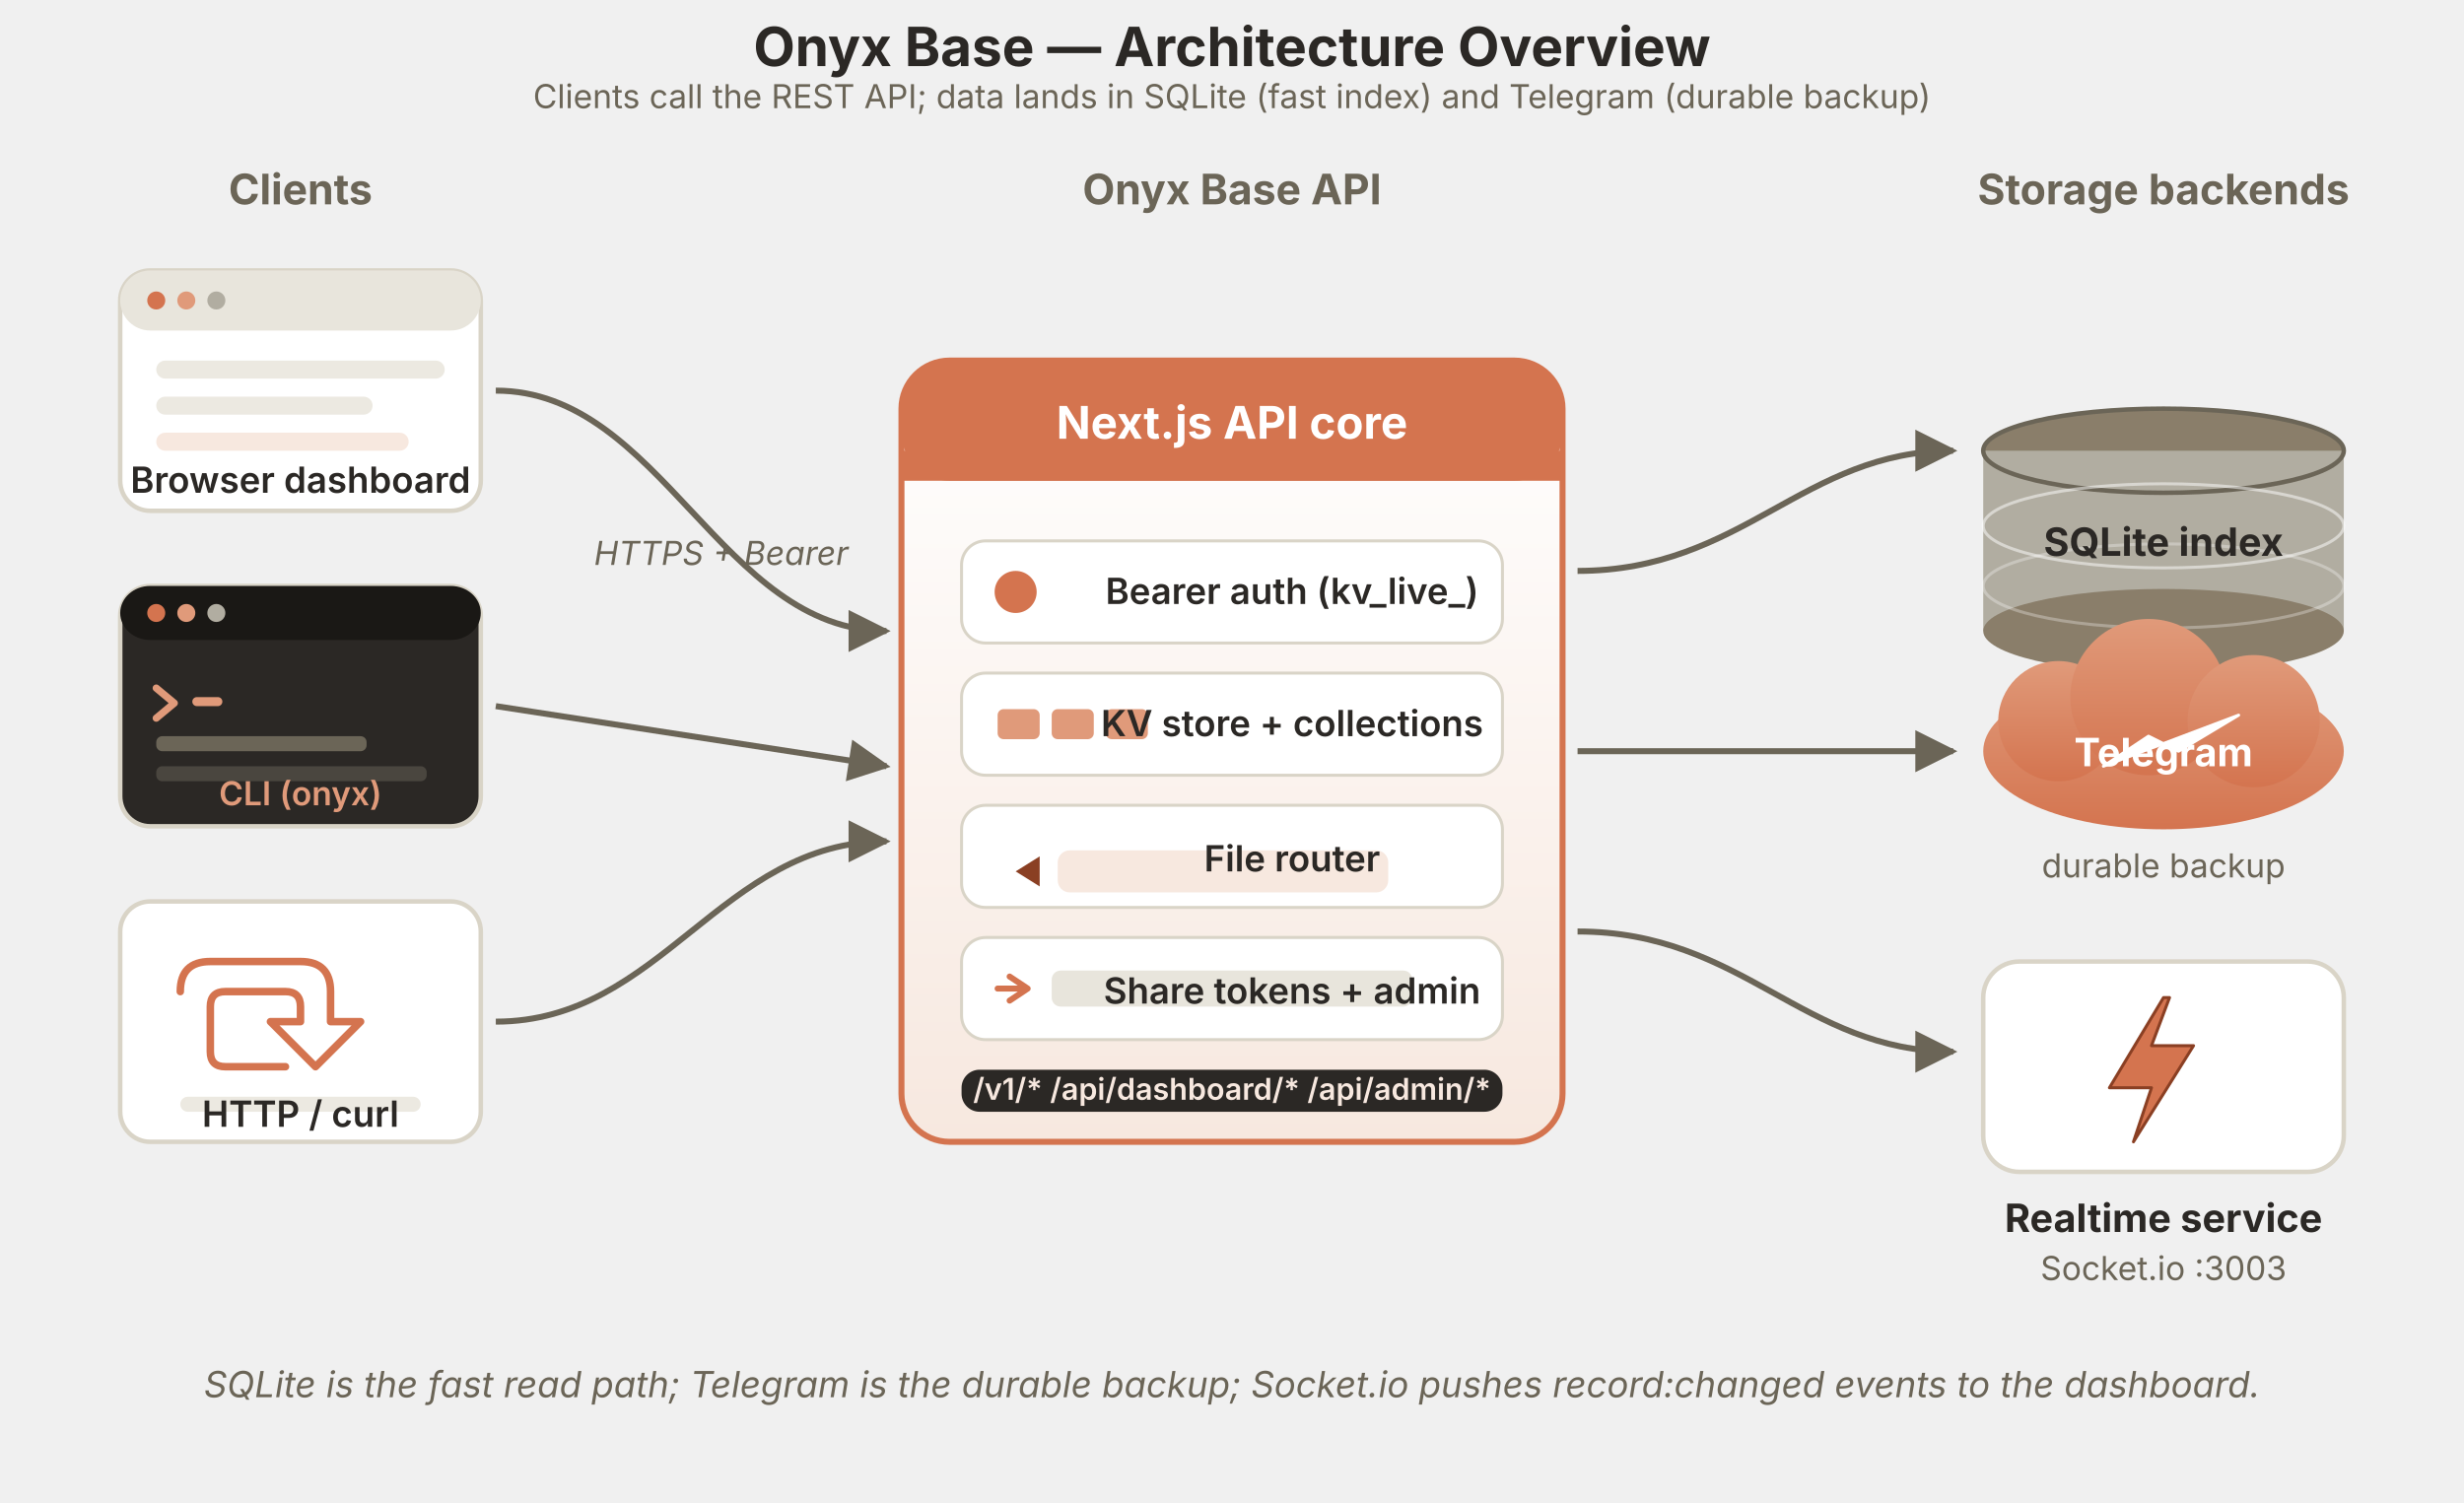
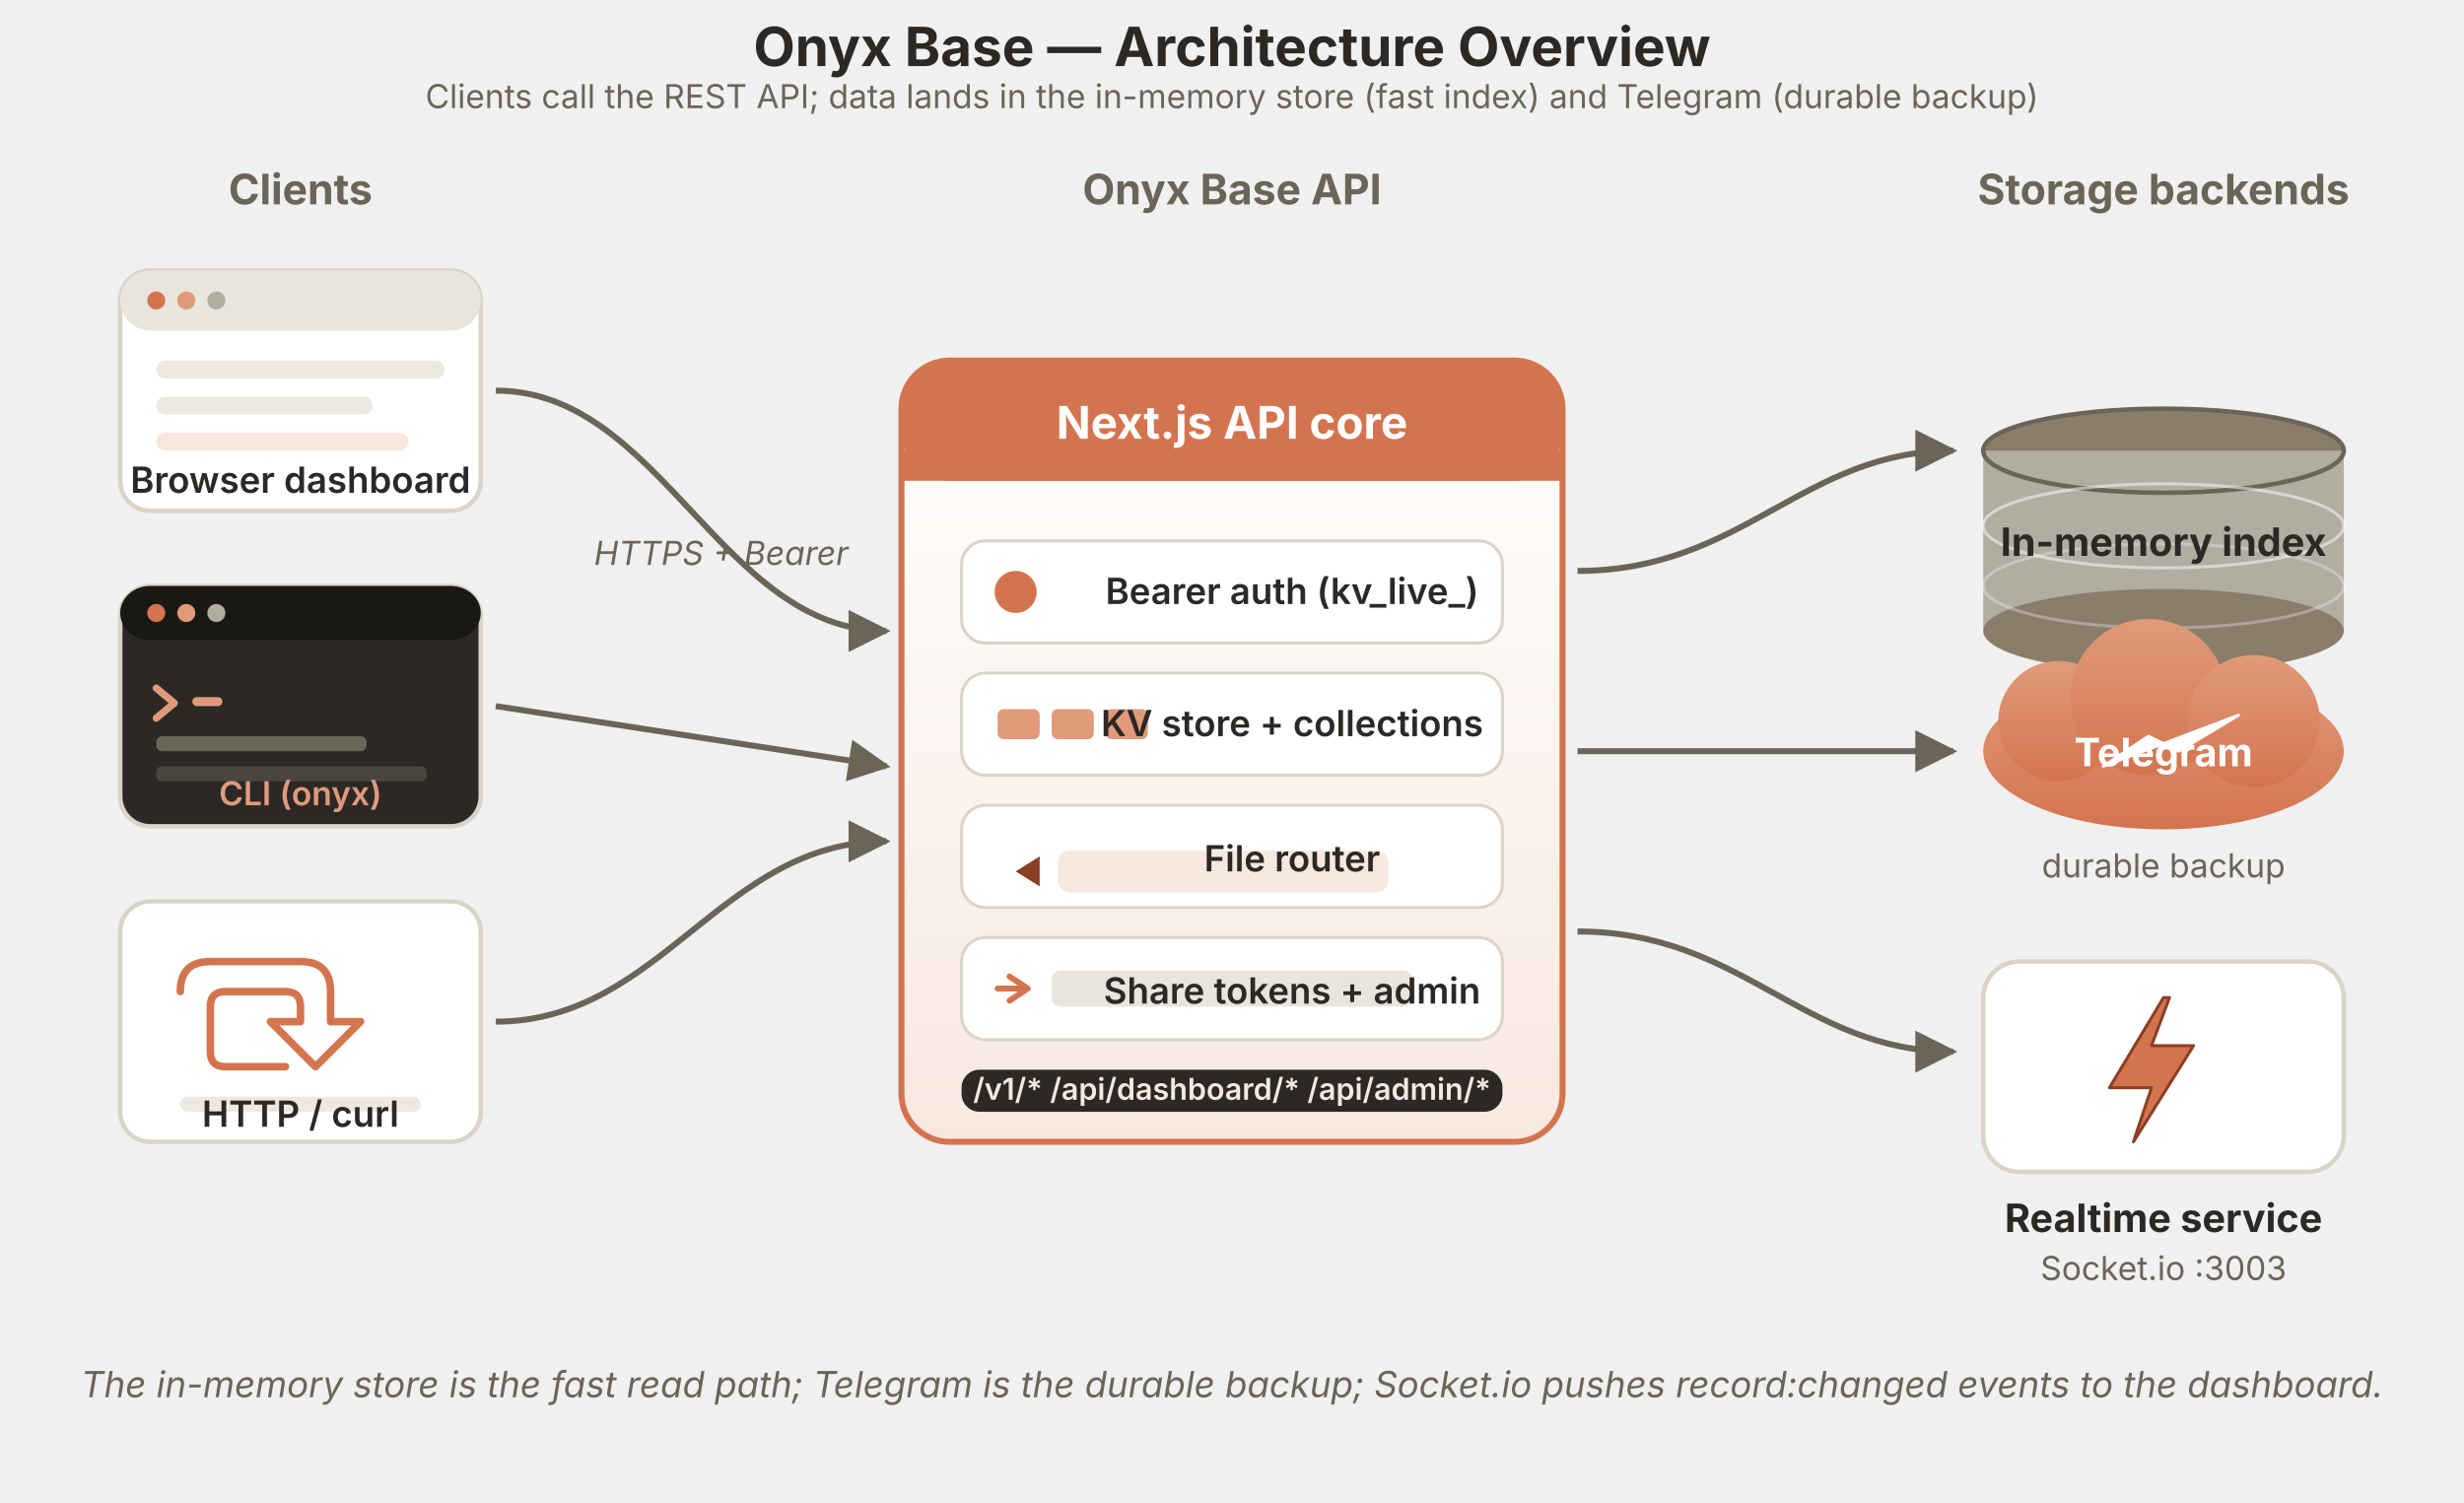
<svg xmlns="http://www.w3.org/2000/svg" width="820" height="500" viewBox="0 0 820 500" role="img" aria-label="Architecture overview">
  <defs>
    <linearGradient id="archApi" x1="0" y1="0" x2="0" y2="1">
      <stop offset="0%" stop-color="#ffffff" />
      <stop offset="100%" stop-color="#f7e8df" />
    </linearGradient>
    <linearGradient id="archTg" x1="0" y1="0" x2="0" y2="1">
      <stop offset="0%" stop-color="#e09a7a" />
      <stop offset="100%" stop-color="#d4744f" />
    </linearGradient>
    <marker id="arrArch" viewBox="0 0 10 10" refX="9" refY="5" markerWidth="7" markerHeight="7" orient="auto-start-reverse">
      <path d="M0 0 L10 5 L0 10 z" fill="#6b6557" />
    </marker>
  </defs>
  <text x="410" y="22" font-family="system-ui, -apple-system, sans-serif" font-size="18" font-weight="700" fill="#2b2825" text-anchor="middle">Onyx Base — Architecture Overview</text>
-   <text x="410" y="36" font-family="system-ui, -apple-system, sans-serif" font-size="11" fill="#6b6557" text-anchor="middle">Clients call the REST API; data lands in SQLite (fast index) and Telegram (durable backup)</text>
+   <text x="410" y="36" font-family="system-ui, -apple-system, sans-serif" font-size="11" fill="#6b6557" text-anchor="middle">Clients call the REST API; data lands in the in-memory store (fast index) and Telegram (durable backup)</text>
  <g transform="translate(0 40)">
    <text x="100" y="28" font-family="system-ui, -apple-system, sans-serif" font-size="14" font-weight="700" fill="#6b6557" text-anchor="middle">Clients</text>
    <text x="410" y="28" font-family="system-ui, -apple-system, sans-serif" font-size="14" font-weight="700" fill="#6b6557" text-anchor="middle">Onyx Base API</text>
    <text x="720" y="28" font-family="system-ui, -apple-system, sans-serif" font-size="14" font-weight="700" fill="#6b6557" text-anchor="middle">Storage backends</text>
    <g>
      <rect x="40" y="50" width="120" height="80" rx="10" fill="#ffffff" stroke="#d9d4c7" stroke-width="1.5" />
      <rect x="40" y="50" width="120" height="20" rx="10" fill="#e8e5dc" />
      <circle cx="52" cy="60" r="3" fill="#d4744f" />
      <circle cx="62" cy="60" r="3" fill="#e09a7a" />
      <circle cx="72" cy="60" r="3" fill="#b1ada1" />
      <rect x="52" y="80" width="96" height="6" rx="3" fill="#ece9e1" />
      <rect x="52" y="92" width="72" height="6" rx="3" fill="#ece9e1" />
      <rect x="52" y="104" width="84" height="6" rx="3" fill="#f7e8df" />
      <text x="100" y="124" font-family="system-ui, -apple-system, sans-serif" font-size="12" font-weight="600" fill="#2b2825" text-anchor="middle">Browser dashboard</text>
      <rect x="40" y="155" width="120" height="80" rx="10" fill="#2b2825" stroke="#d9d4c7" stroke-width="1.5" />
      <rect x="40" y="155" width="120" height="18" rx="10" fill="#1a1815" />
      <circle cx="52" cy="164" r="3" fill="#d4744f" />
      <circle cx="62" cy="164" r="3" fill="#e09a7a" />
      <circle cx="72" cy="164" r="3" fill="#b1ada1" />
      <path d="M52 189 L58 194 L52 199" stroke="#e09a7a" stroke-width="2.4" fill="none" stroke-linecap="round" stroke-linejoin="round" />
      <rect x="64" y="192" width="10" height="3" rx="1.5" fill="#e09a7a" />
      <rect x="52" y="205" width="70" height="5" rx="2" fill="#6b6557" />
      <rect x="52" y="215" width="90" height="5" rx="2" fill="#4a463f" />
      <text x="100" y="228" font-family="system-ui, -apple-system, sans-serif" font-size="11" font-weight="600" fill="#e09a7a" text-anchor="middle">CLI (onyx)</text>
      <rect x="40" y="260" width="120" height="80" rx="10" fill="#ffffff" stroke="#d9d4c7" stroke-width="1.5" />
      <path d="M60 290 Q60 280 70 280 L100 280 Q110 280 110 290 L110 300 L120 300 L105 315 L90 300 L100 300 L100 295 Q100 290 95 290 L75 290 Q70 290 70 295 L70 310 Q70 315 75 315 L95 315" fill="none" stroke="#d4744f" stroke-width="2.5" stroke-linecap="round" stroke-linejoin="round" />
      <rect x="60" y="325" width="80" height="5" rx="2.5" fill="#ece9e1" />
      <text x="100" y="335" font-family="system-ui, -apple-system, sans-serif" font-size="12" font-weight="600" fill="#2b2825" text-anchor="middle">HTTP / curl</text>
    </g>
    <path d="M165 90 C 220 90, 240 170, 295 170" fill="none" stroke="#6b6557" stroke-width="2" marker-end="url(#arrArch)" />
    <path d="M165 195 L 295 215" fill="none" stroke="#6b6557" stroke-width="2" marker-end="url(#arrArch)" />
    <path d="M165 300 C 220 300, 240 240, 295 240" fill="none" stroke="#6b6557" stroke-width="2" marker-end="url(#arrArch)" />
    <text x="240" y="148" font-family="system-ui, -apple-system, sans-serif" font-size="11" fill="#6b6557" text-anchor="middle" font-style="italic">HTTPS + Bearer</text>
    <rect x="300" y="80" width="220" height="260" rx="16" fill="url(#archApi)" stroke="#d4744f" stroke-width="2" />
    <rect x="300" y="80" width="220" height="40" rx="16" fill="#d4744f" />
    <rect x="300" y="110" width="220" height="10" fill="#d4744f" />
    <text x="410" y="106" font-family="system-ui, -apple-system, sans-serif" font-size="15" font-weight="700" fill="#ffffff" text-anchor="middle">Next.js API core</text>
    <rect x="320" y="140" width="180" height="34" rx="8" fill="#ffffff" stroke="#d9d4c7" />
    <circle cx="338" cy="157" r="7" fill="#d4744f" />
    <text x="430" y="161" font-family="system-ui, -apple-system, sans-serif" font-size="12" font-weight="600" fill="#2b2825" text-anchor="middle">Bearer auth (kv_live_)</text>
    <rect x="320" y="184" width="180" height="34" rx="8" fill="#ffffff" stroke="#d9d4c7" />
    <rect x="332" y="196" width="14" height="10" rx="2" fill="#e09a7a" />
    <rect x="350" y="196" width="14" height="10" rx="2" fill="#e09a7a" />
    <rect x="368" y="196" width="14" height="10" rx="2" fill="#e09a7a" />
    <text x="430" y="205" font-family="system-ui, -apple-system, sans-serif" font-size="12" font-weight="600" fill="#2b2825" text-anchor="middle">KV store + collections</text>
    <rect x="320" y="228" width="180" height="34" rx="8" fill="#ffffff" stroke="#d9d4c7" />
    <path d="M338 250 L346 245 L346 255 z" fill="#8a3f23" />
    <rect x="352" y="243" width="110" height="14" rx="4" fill="#f7e8df" />
    <text x="430" y="250" font-family="system-ui, -apple-system, sans-serif" font-size="12" font-weight="600" fill="#2b2825" text-anchor="middle">File router</text>
    <rect x="320" y="272" width="180" height="34" rx="8" fill="#ffffff" stroke="#d9d4c7" />
    <path d="M332 289 L342 289 M336 285 L342 289 L336 293" stroke="#d4744f" stroke-width="2" fill="none" stroke-linecap="round" stroke-linejoin="round" />
    <rect x="350" y="283" width="120" height="12" rx="3" fill="#e8e5dc" />
    <text x="430" y="294" font-family="system-ui, -apple-system, sans-serif" font-size="12" font-weight="600" fill="#2b2825" text-anchor="middle">Share tokens + admin</text>
    <rect x="320" y="316" width="180" height="14" rx="6" fill="#2b2825" />
    <text x="410" y="326" font-family="system-ui, -apple-system, sans-serif" font-size="10" font-weight="600" fill="#f7e8df" text-anchor="middle">/v1/*   /api/dashboard/*   /api/admin/*</text>
    <path d="M525 150 C 580 150, 600 110, 650 110" fill="none" stroke="#6b6557" stroke-width="2" marker-end="url(#arrArch)" />
    <path d="M525 210 L 650 210" fill="none" stroke="#6b6557" stroke-width="2" marker-end="url(#arrArch)" />
    <path d="M525 270 C 580 270, 600 310, 650 310" fill="none" stroke="#6b6557" stroke-width="2" marker-end="url(#arrArch)" />
    <g>
      <ellipse cx="720" cy="110" rx="60" ry="14" fill="#8a7e6a" />
      <rect x="660" y="110" width="120" height="60" fill="#b1ada1" />
      <ellipse cx="720" cy="170" rx="60" ry="14" fill="#8a7e6a" />
      <ellipse cx="720" cy="110" rx="60" ry="14" fill="none" stroke="#6b6557" stroke-width="1.5" />
      <ellipse cx="720" cy="135" rx="60" ry="14" fill="none" stroke="#ffffff" stroke-width="1" stroke-opacity="0.5" />
      <ellipse cx="720" cy="155" rx="60" ry="14" fill="none" stroke="#ffffff" stroke-width="1" stroke-opacity="0.3" />
-       <text x="720" y="145" font-family="system-ui, -apple-system, sans-serif" font-size="13" font-weight="700" fill="#2b2825" text-anchor="middle">SQLite index</text>
+       <text x="720" y="145" font-family="system-ui, -apple-system, sans-serif" font-size="13" font-weight="700" fill="#2b2825" text-anchor="middle">In-memory index</text>
      <text x="720" y="200" font-family="system-ui, -apple-system, sans-serif" font-size="11" fill="#6b6557" text-anchor="middle">fast read path</text>
    </g>
    <g>
      <ellipse cx="720" cy="210" rx="60" ry="26" fill="url(#archTg)" />
      <circle cx="685" cy="200" r="20" fill="url(#archTg)" />
      <circle cx="715" cy="192" r="26" fill="url(#archTg)" />
      <circle cx="750" cy="200" r="22" fill="url(#archTg)" />
      <path d="M700 215 L745 198 L725 210 L715 205 z" fill="#ffffff" stroke="#ffffff" stroke-width="1" stroke-linejoin="round" />
      <text x="720" y="215" font-family="system-ui, -apple-system, sans-serif" font-size="13" font-weight="700" fill="#ffffff" text-anchor="middle">Telegram</text>
      <text x="720" y="252" font-family="system-ui, -apple-system, sans-serif" font-size="11" fill="#6b6557" text-anchor="middle">durable backup</text>
    </g>
    <g>
      <rect x="660" y="280" width="120" height="70" rx="12" fill="#ffffff" stroke="#d9d4c7" stroke-width="1.5" />
      <path d="M720 292 L702 322 L716 322 L710 340 L730 308 L716 308 L722 292 z" fill="#d4744f" stroke="#8a3f23" stroke-width="1" stroke-linejoin="round" />
      <text x="720" y="370" font-family="system-ui, -apple-system, sans-serif" font-size="13" font-weight="700" fill="#2b2825" text-anchor="middle">Realtime service</text>
      <text x="720" y="386" font-family="system-ui, -apple-system, sans-serif" font-size="11" fill="#6b6557" text-anchor="middle">Socket.io :3003</text>
    </g>
-     <text x="410" y="425" font-family="system-ui, -apple-system, sans-serif" font-size="12" font-style="italic" fill="#6b6557" text-anchor="middle">SQLite is the fast read path; Telegram is the durable backup; Socket.io pushes record:changed events to the dashboard.</text>
+     <text x="410" y="425" font-family="system-ui, -apple-system, sans-serif" font-size="12" font-style="italic" fill="#6b6557" text-anchor="middle">The in-memory store is the fast read path; Telegram is the durable backup; Socket.io pushes record:changed events to the dashboard.</text>
  </g>
</svg>
